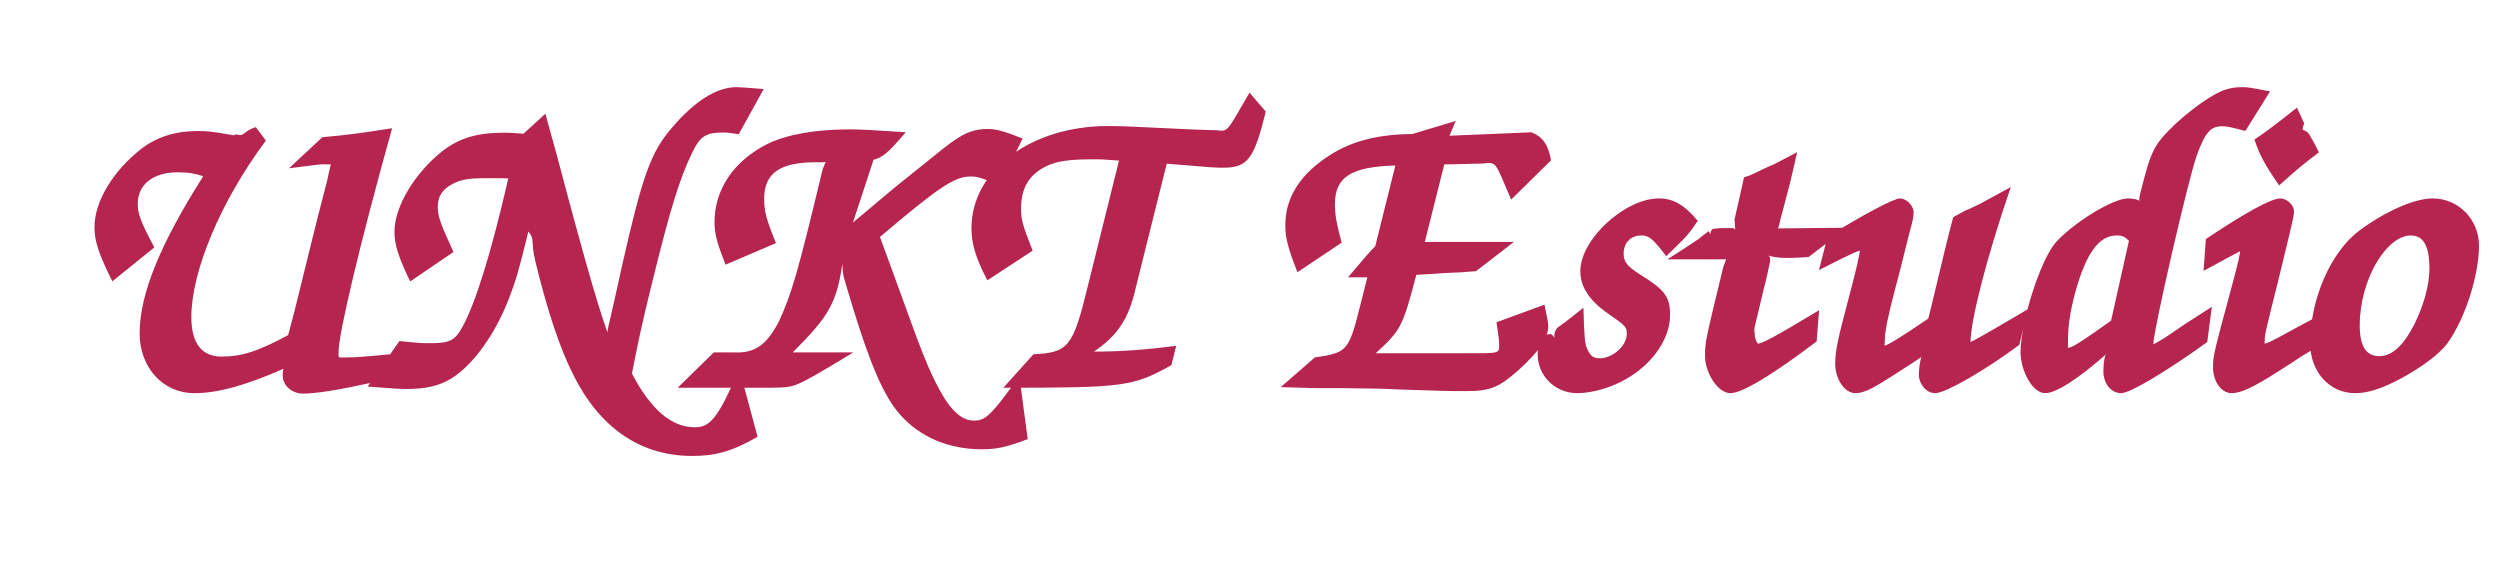
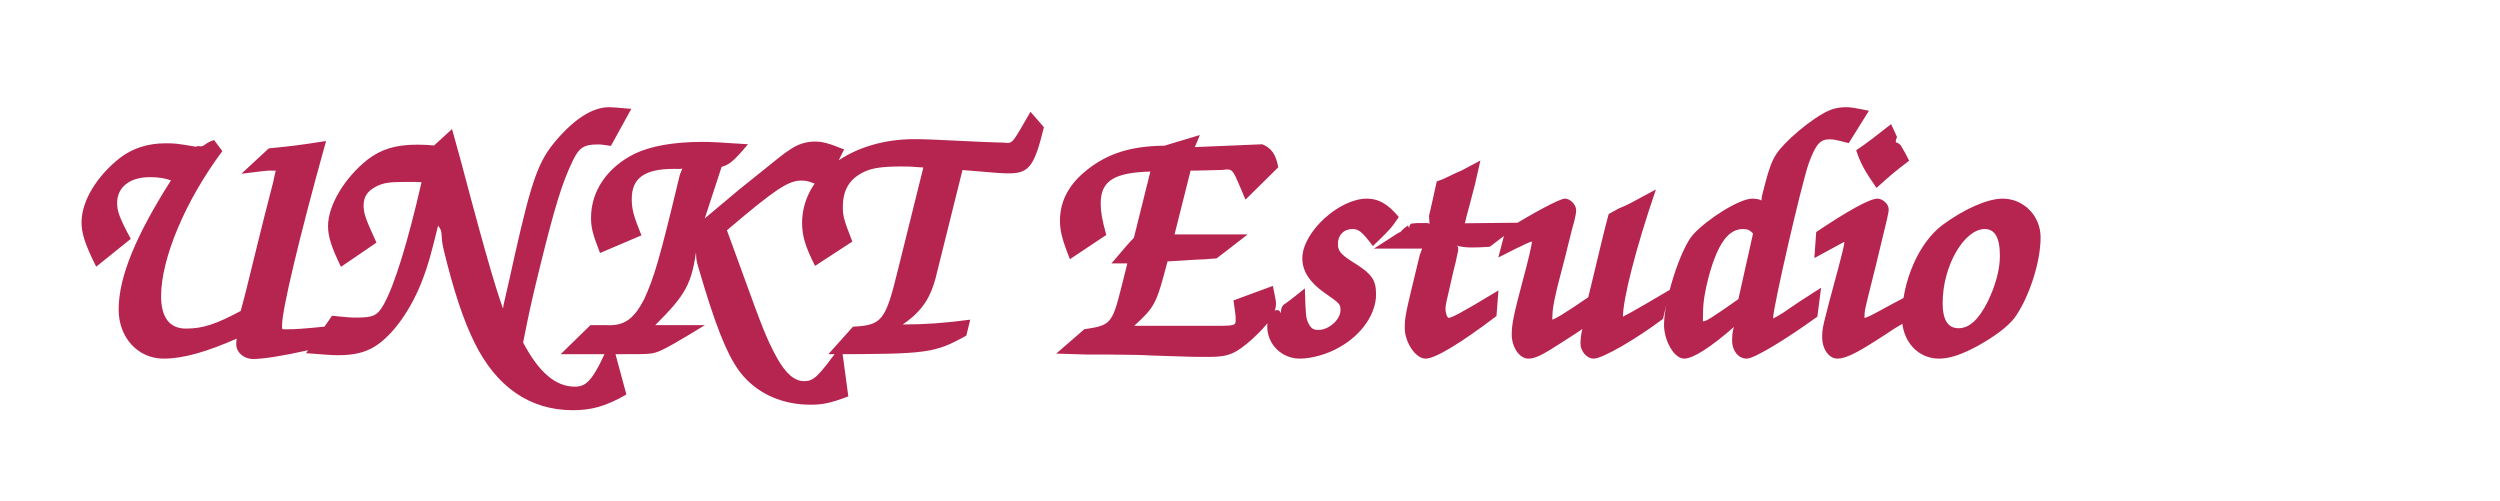
- <svg xmlns="http://www.w3.org/2000/svg" viewBox="0 0 980 220" role="img" aria-labelledby="title">
-   <text x="18" y="152" font-family="Brush Script MT, Segoe Script, Snell Roundhand, cursive" font-size="164" font-weight="700" fill="#B62450" letter-spacing="1">
+ <svg xmlns="http://www.w3.org/2000/svg" viewBox="0 0 1200 240" role="img" aria-labelledby="title">
+   <text x="20" y="170" font-family="Brush Script MT, Segoe Script, Snell Roundhand, cursive" font-size="165" font-weight="700" fill="#B62450" letter-spacing="1" textLength="1140" lengthAdjust="spacingAndGlyphs">
    UNKT Estudio
  </text>
</svg>
